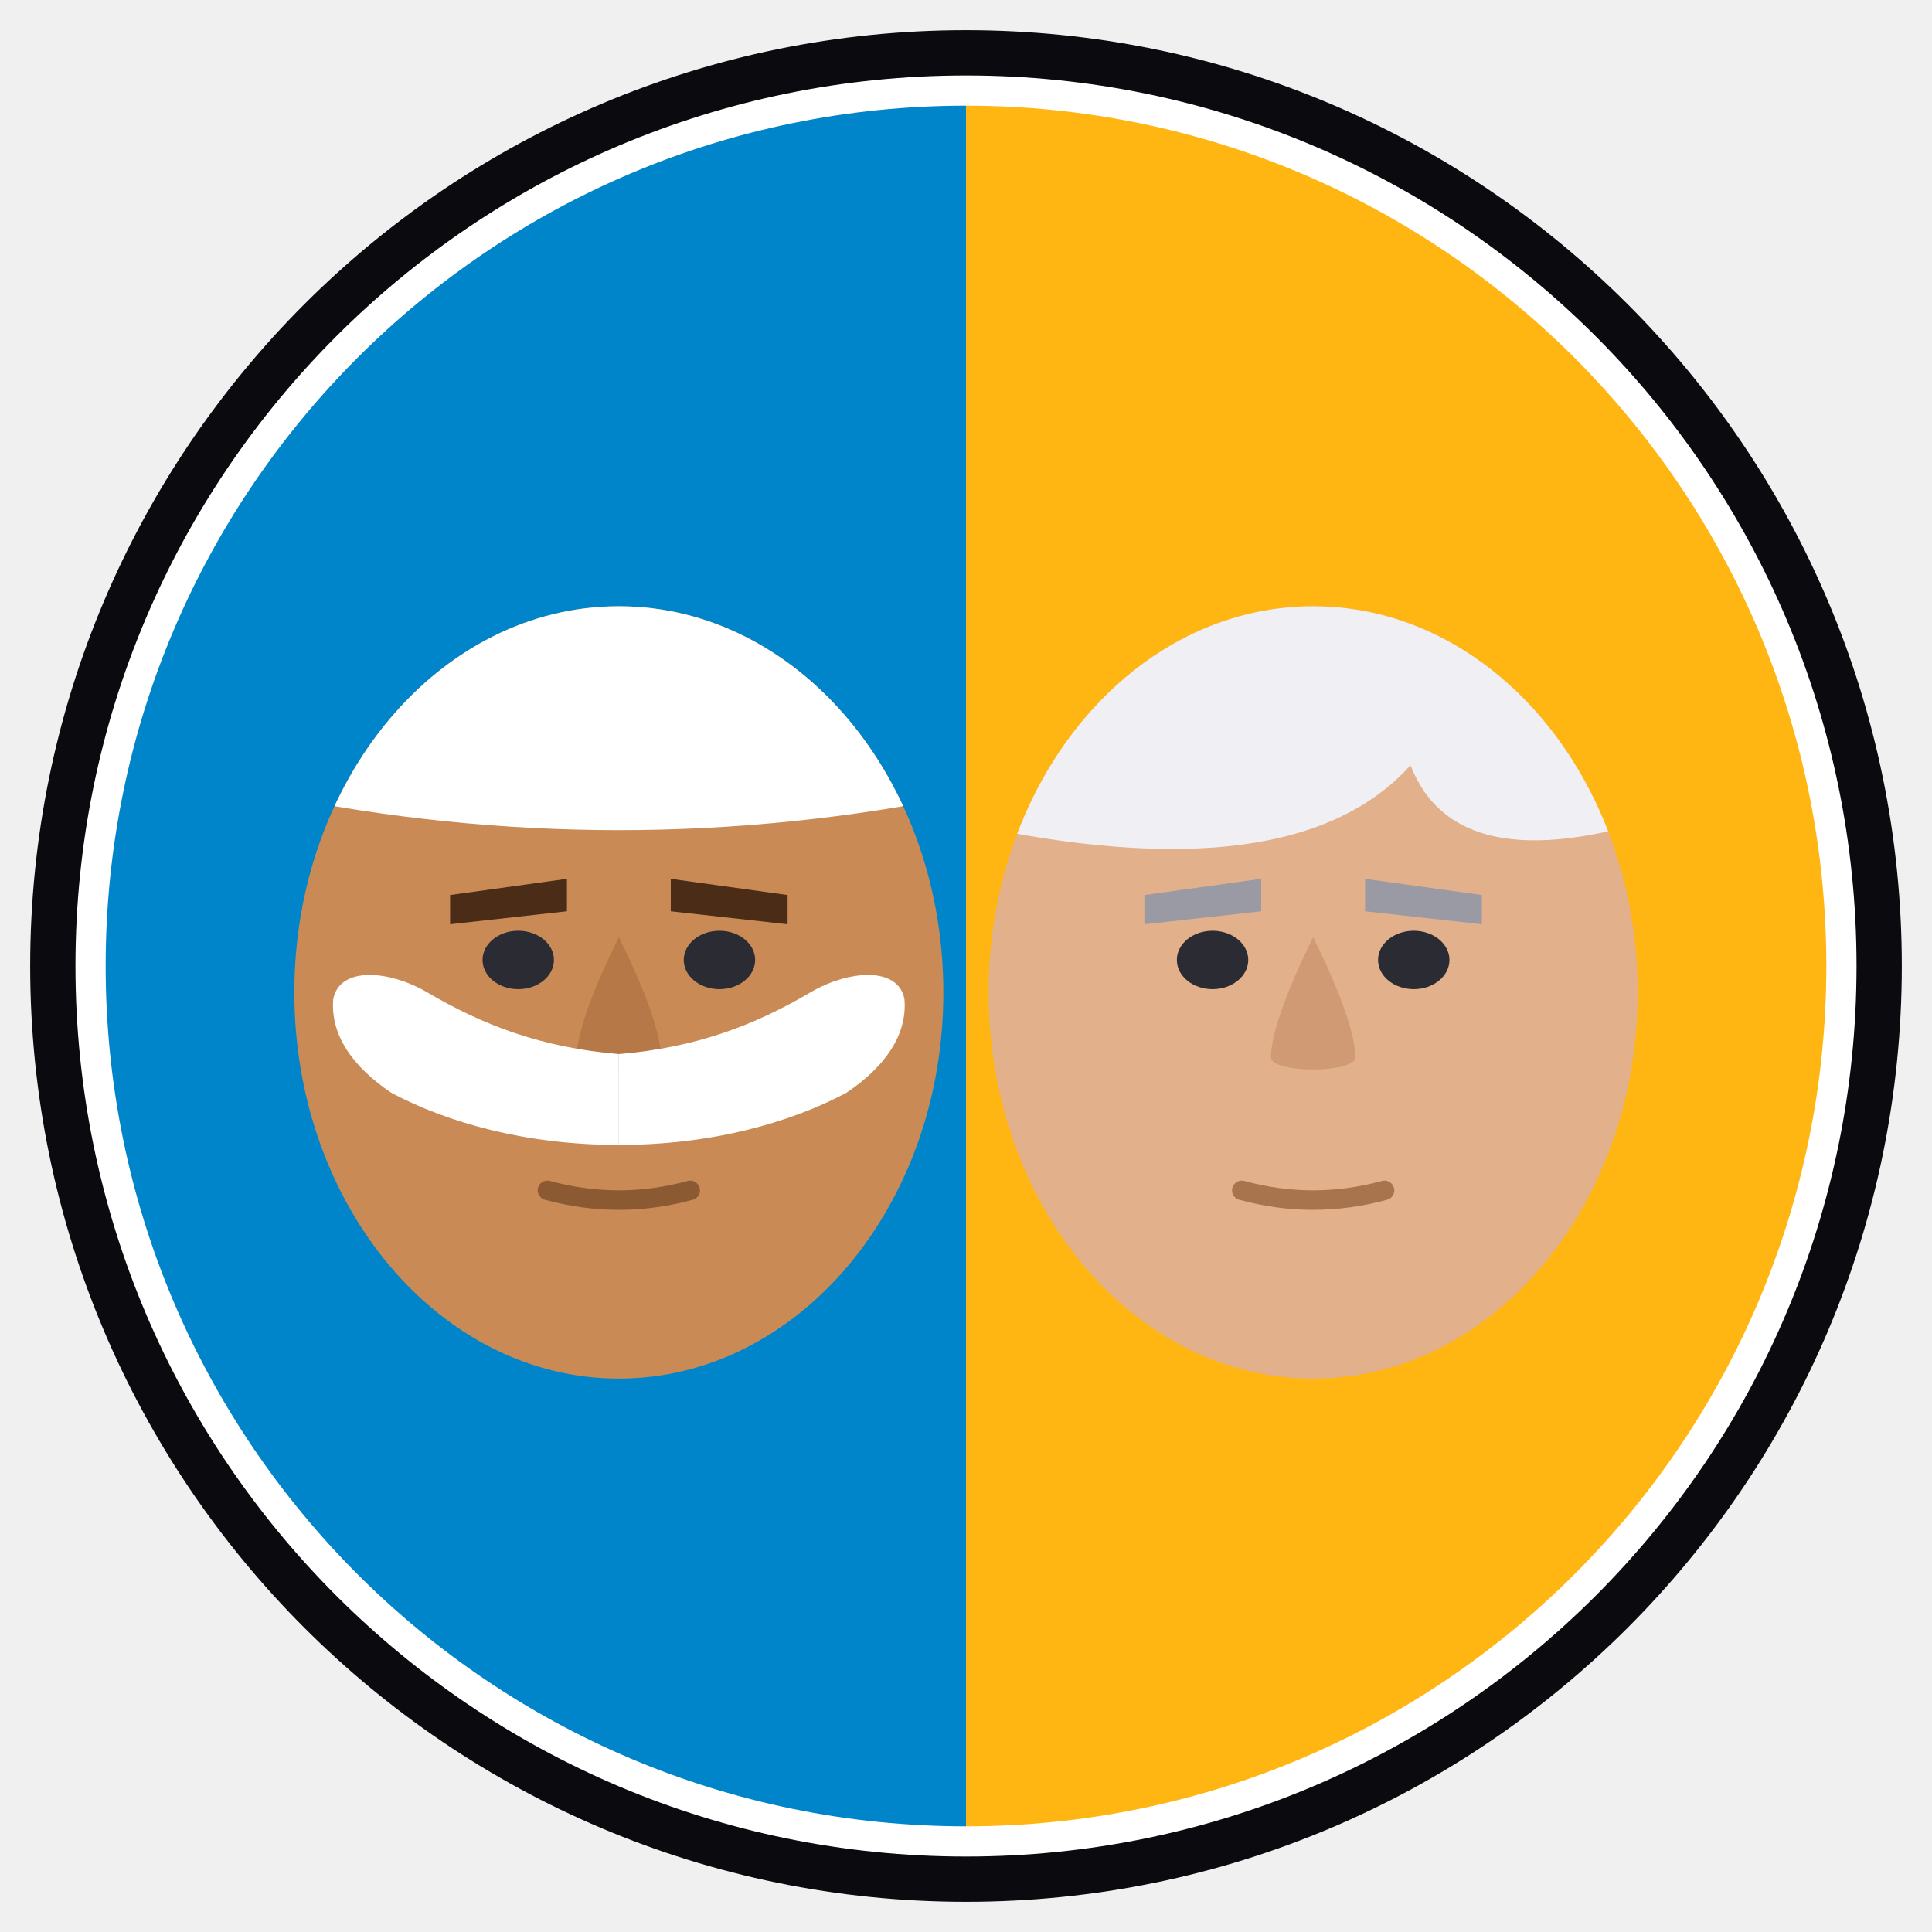
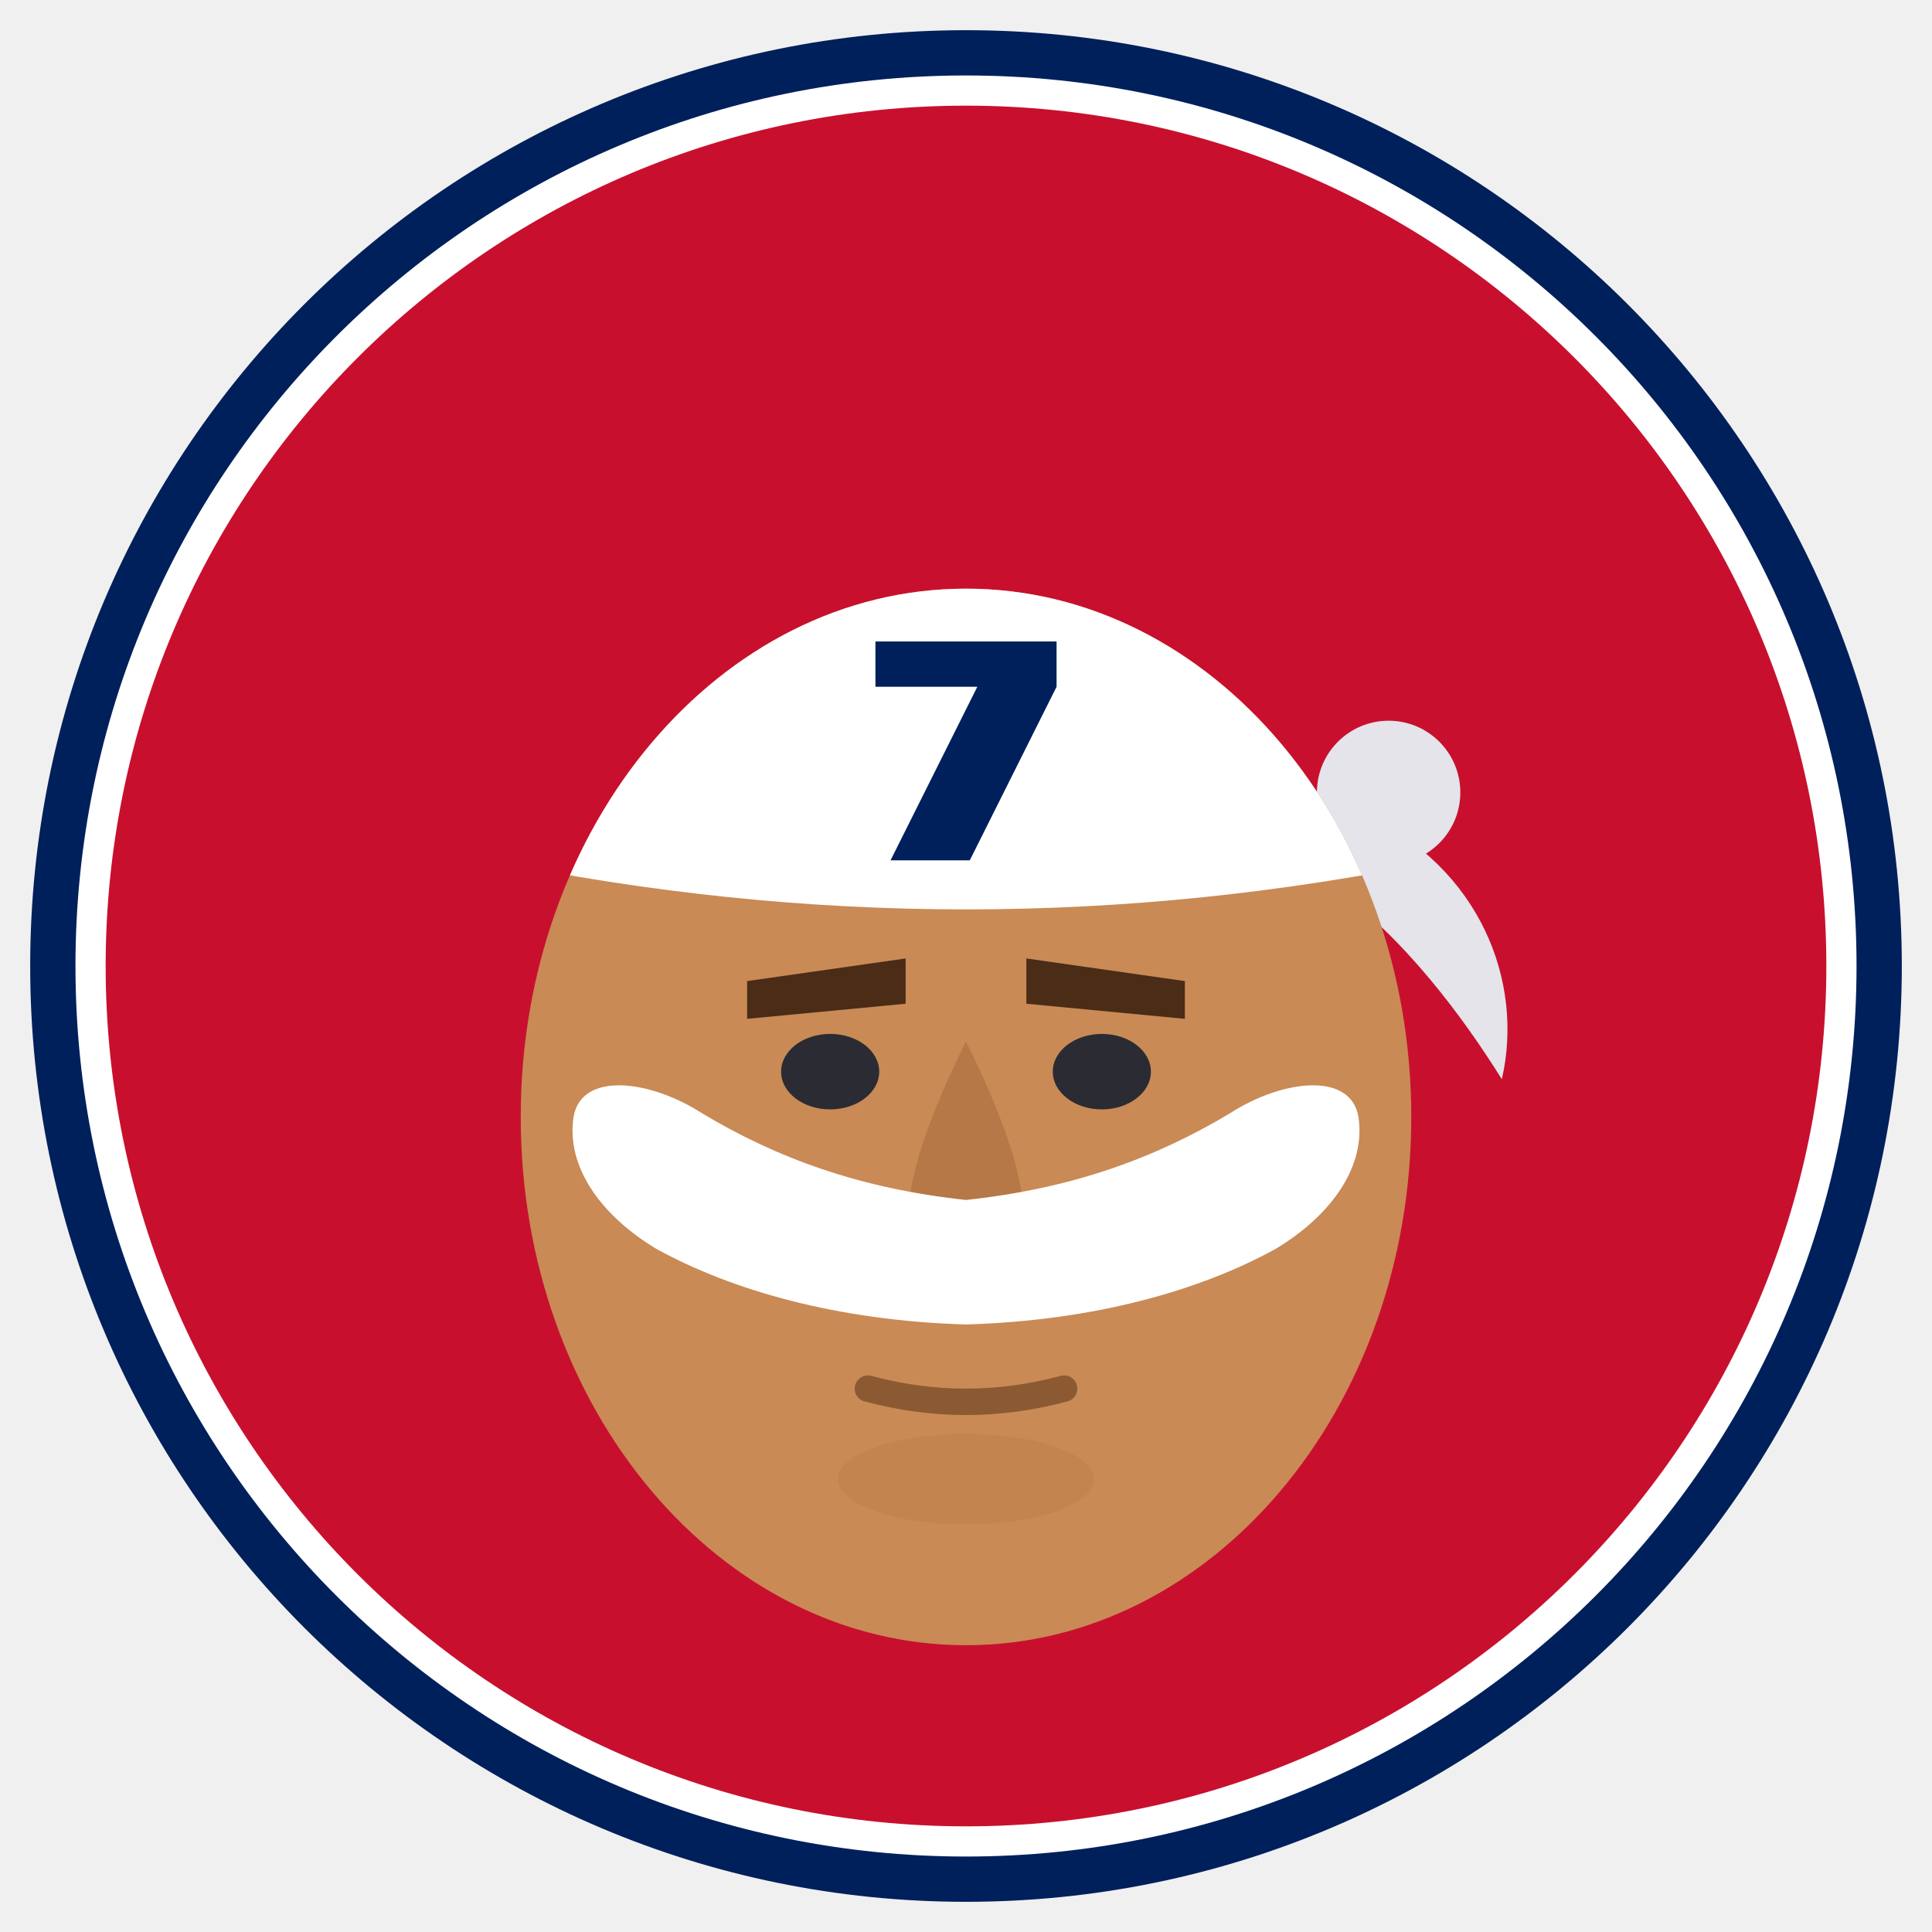
<svg xmlns="http://www.w3.org/2000/svg" viewBox="0 0 512 512" width="512" height="512" role="img" aria-label="Doctor x stein badge">
  <defs>
    <clipPath id="head">
-       <ellipse cx="256" cy="266" rx="100" ry="119" />
+       <ellipse cx="256" cy="296" rx="118" ry="140" />
    </clipPath>
-     <clipPath id="badge">
-       <circle cx="256" cy="256" r="228" />
-     </clipPath>
-     <path id="tache" d="M256 285 C280 283, 298 276, 315 266 C327 259, 342 258, 344 268 C345 279, 338 289, 326 297 C309 306, 285 313, 256 313 Z" />
+     <path id="tache-half" d="M256 318              C284 315, 306 307, 326 295              C340 286, 358 284, 360 296              C362 309, 353 322, 338 331              C318 342, 290 350, 256 351 Z" />
  </defs>
-   <circle cx="256" cy="256" r="248" fill="#0B0B0F" />
+   <circle cx="256" cy="256" r="248" fill="#00205B" />
  <circle cx="256" cy="256" r="236" fill="#FFFFFF" />
-   <g clip-path="url(#badge)">
-     <rect x="0" y="0" width="256" height="512" fill="#0085CA" />
-     <rect x="256" y="0" width="256" height="512" fill="#FFB612" />
+   <circle cx="256" cy="256" r="228" fill="#C8102E" />
+   <circle cx="368" cy="210" r="19" fill="#E4E4EA" />
+   <path d="M362 216 C392 230, 404 260, 398 286 C388 270, 372 248, 352 234 Z" fill="#E4E4EA" />
+   <g clip-path="url(#head)">
+     <ellipse cx="256" cy="296" rx="118" ry="140" fill="#C98A55" />
+     <path d="M256 276 C264 292, 271 310, 271 320 C271 326, 241 326, 241 320 C241 310, 248 292, 256 276 Z" fill="#B67846" />
+     <path d="M230 368 Q256 375 282 368" stroke="#8B5A32" stroke-width="7" stroke-linecap="round" fill="none" />
+     <ellipse cx="256" cy="392" rx="34" ry="12" fill="#BF8049" opacity="0.55" />
+     <path d="M130 140 H382 V228 Q256 254 130 228 Z" fill="#FFFFFF" />
  </g>
-   <g transform="translate(-56.16 34.24) scale(0.86)">
-     <ellipse cx="256" cy="266" rx="100" ry="119" fill="#C98A55" />
-     <g clip-path="url(#head)">
-       <path d="M256 249 C263 263, 269 278, 269 286 C269 291, 243 291, 243 286 C243 278, 249 263, 256 249 Z" fill="#B67846" />
-       <path d="M234 327 Q256 333 278 327" stroke="#8B5A32" stroke-width="6" stroke-linecap="round" fill="none" />
-       <path d="M149 130 H363 V205 Q256 227 149 205 Z" fill="#FFFFFF" />
-     </g>
-     <path d="M204 236 L240 231 L240 241 L204 245 Z" fill="#4A2C17" />
-     <path d="M308 236 L272 231 L272 241 L308 245 Z" fill="#4A2C17" />
-     <ellipse cx="225" cy="256" rx="11" ry="9" fill="#2B2B33" />
-     <ellipse cx="287" cy="256" rx="11" ry="9" fill="#2B2B33" />
-     <g fill="#FFFFFF">
-       <use href="#tache" />
-       <use href="#tache" transform="translate(512,0) scale(-1,1)" />
-     </g>
+   <path d="M198 260 L240 254 L240 266 L198 270 Z" fill="#4A2C17" />
+   <path d="M314 260 L272 254 L272 266 L314 270 Z" fill="#4A2C17" />
+   <ellipse cx="220" cy="284" rx="13" ry="10" fill="#2B2B33" />
+   <ellipse cx="292" cy="284" rx="13" ry="10" fill="#2B2B33" />
+   <g fill="#FFFFFF">
+     <use href="#tache-half" />
+     <use href="#tache-half" transform="translate(512,0) scale(-1,1)" />
  </g>
-   <g transform="translate(127.84 34.24) scale(0.86)">
-     <ellipse cx="256" cy="266" rx="100" ry="119" fill="#E2B08A" />
-     <g clip-path="url(#head)">
-       <path d="M256 249 C263 263, 269 278, 269 286 C269 291, 243 291, 243 286 C243 278, 249 263, 256 249 Z" fill="#D09B74" />
-       <path d="M234 327 Q256 333 278 327" stroke="#A8744E" stroke-width="6" stroke-linecap="round" fill="none" />
-       <path d="M149 120 H363 V212 Q300 232 286 196 Q250 236 149 214 Z" fill="#F0F0F4" />
-     </g>
-     <path d="M204 236 L240 231 L240 241 L204 245 Z" fill="#9A9AA4" />
-     <path d="M308 236 L272 231 L272 241 L308 245 Z" fill="#9A9AA4" />
-     <ellipse cx="225" cy="256" rx="11" ry="9" fill="#2B2B33" />
-     <ellipse cx="287" cy="256" rx="11" ry="9" fill="#2B2B33" />
-   </g>
+   <path d="M232 170 H280 V182 L257 228 H236 L259 182 H232 Z" fill="#00205B" />
</svg>
